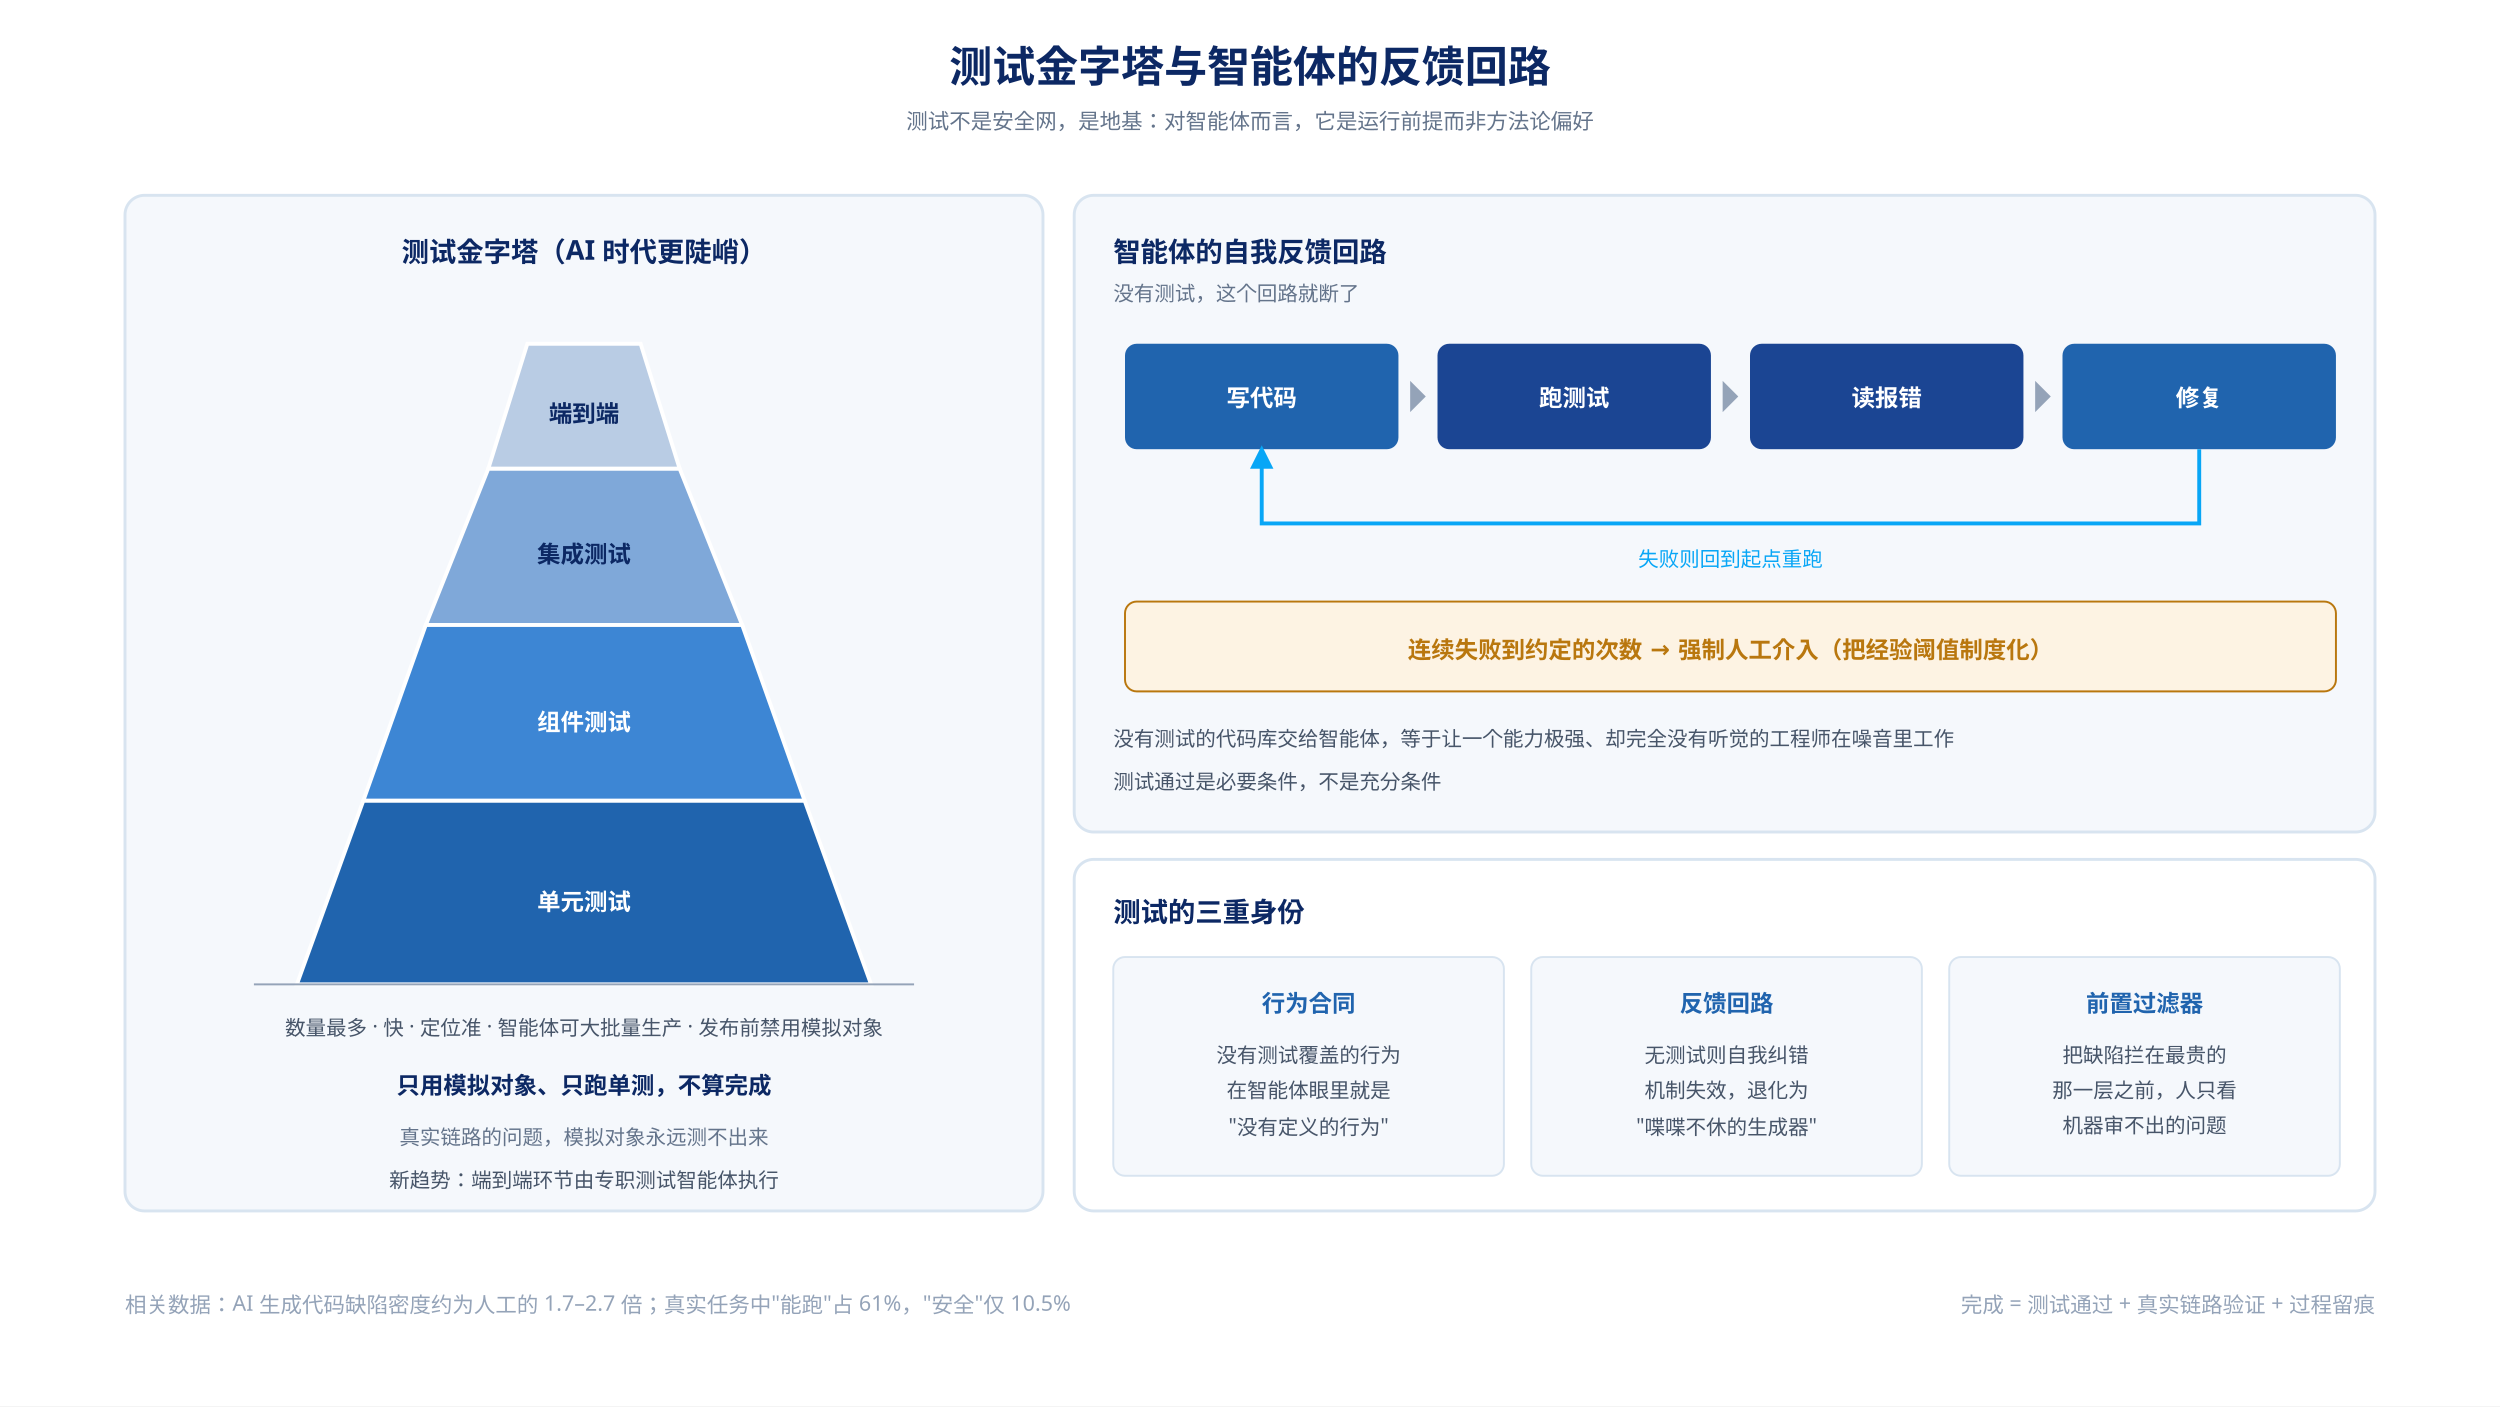
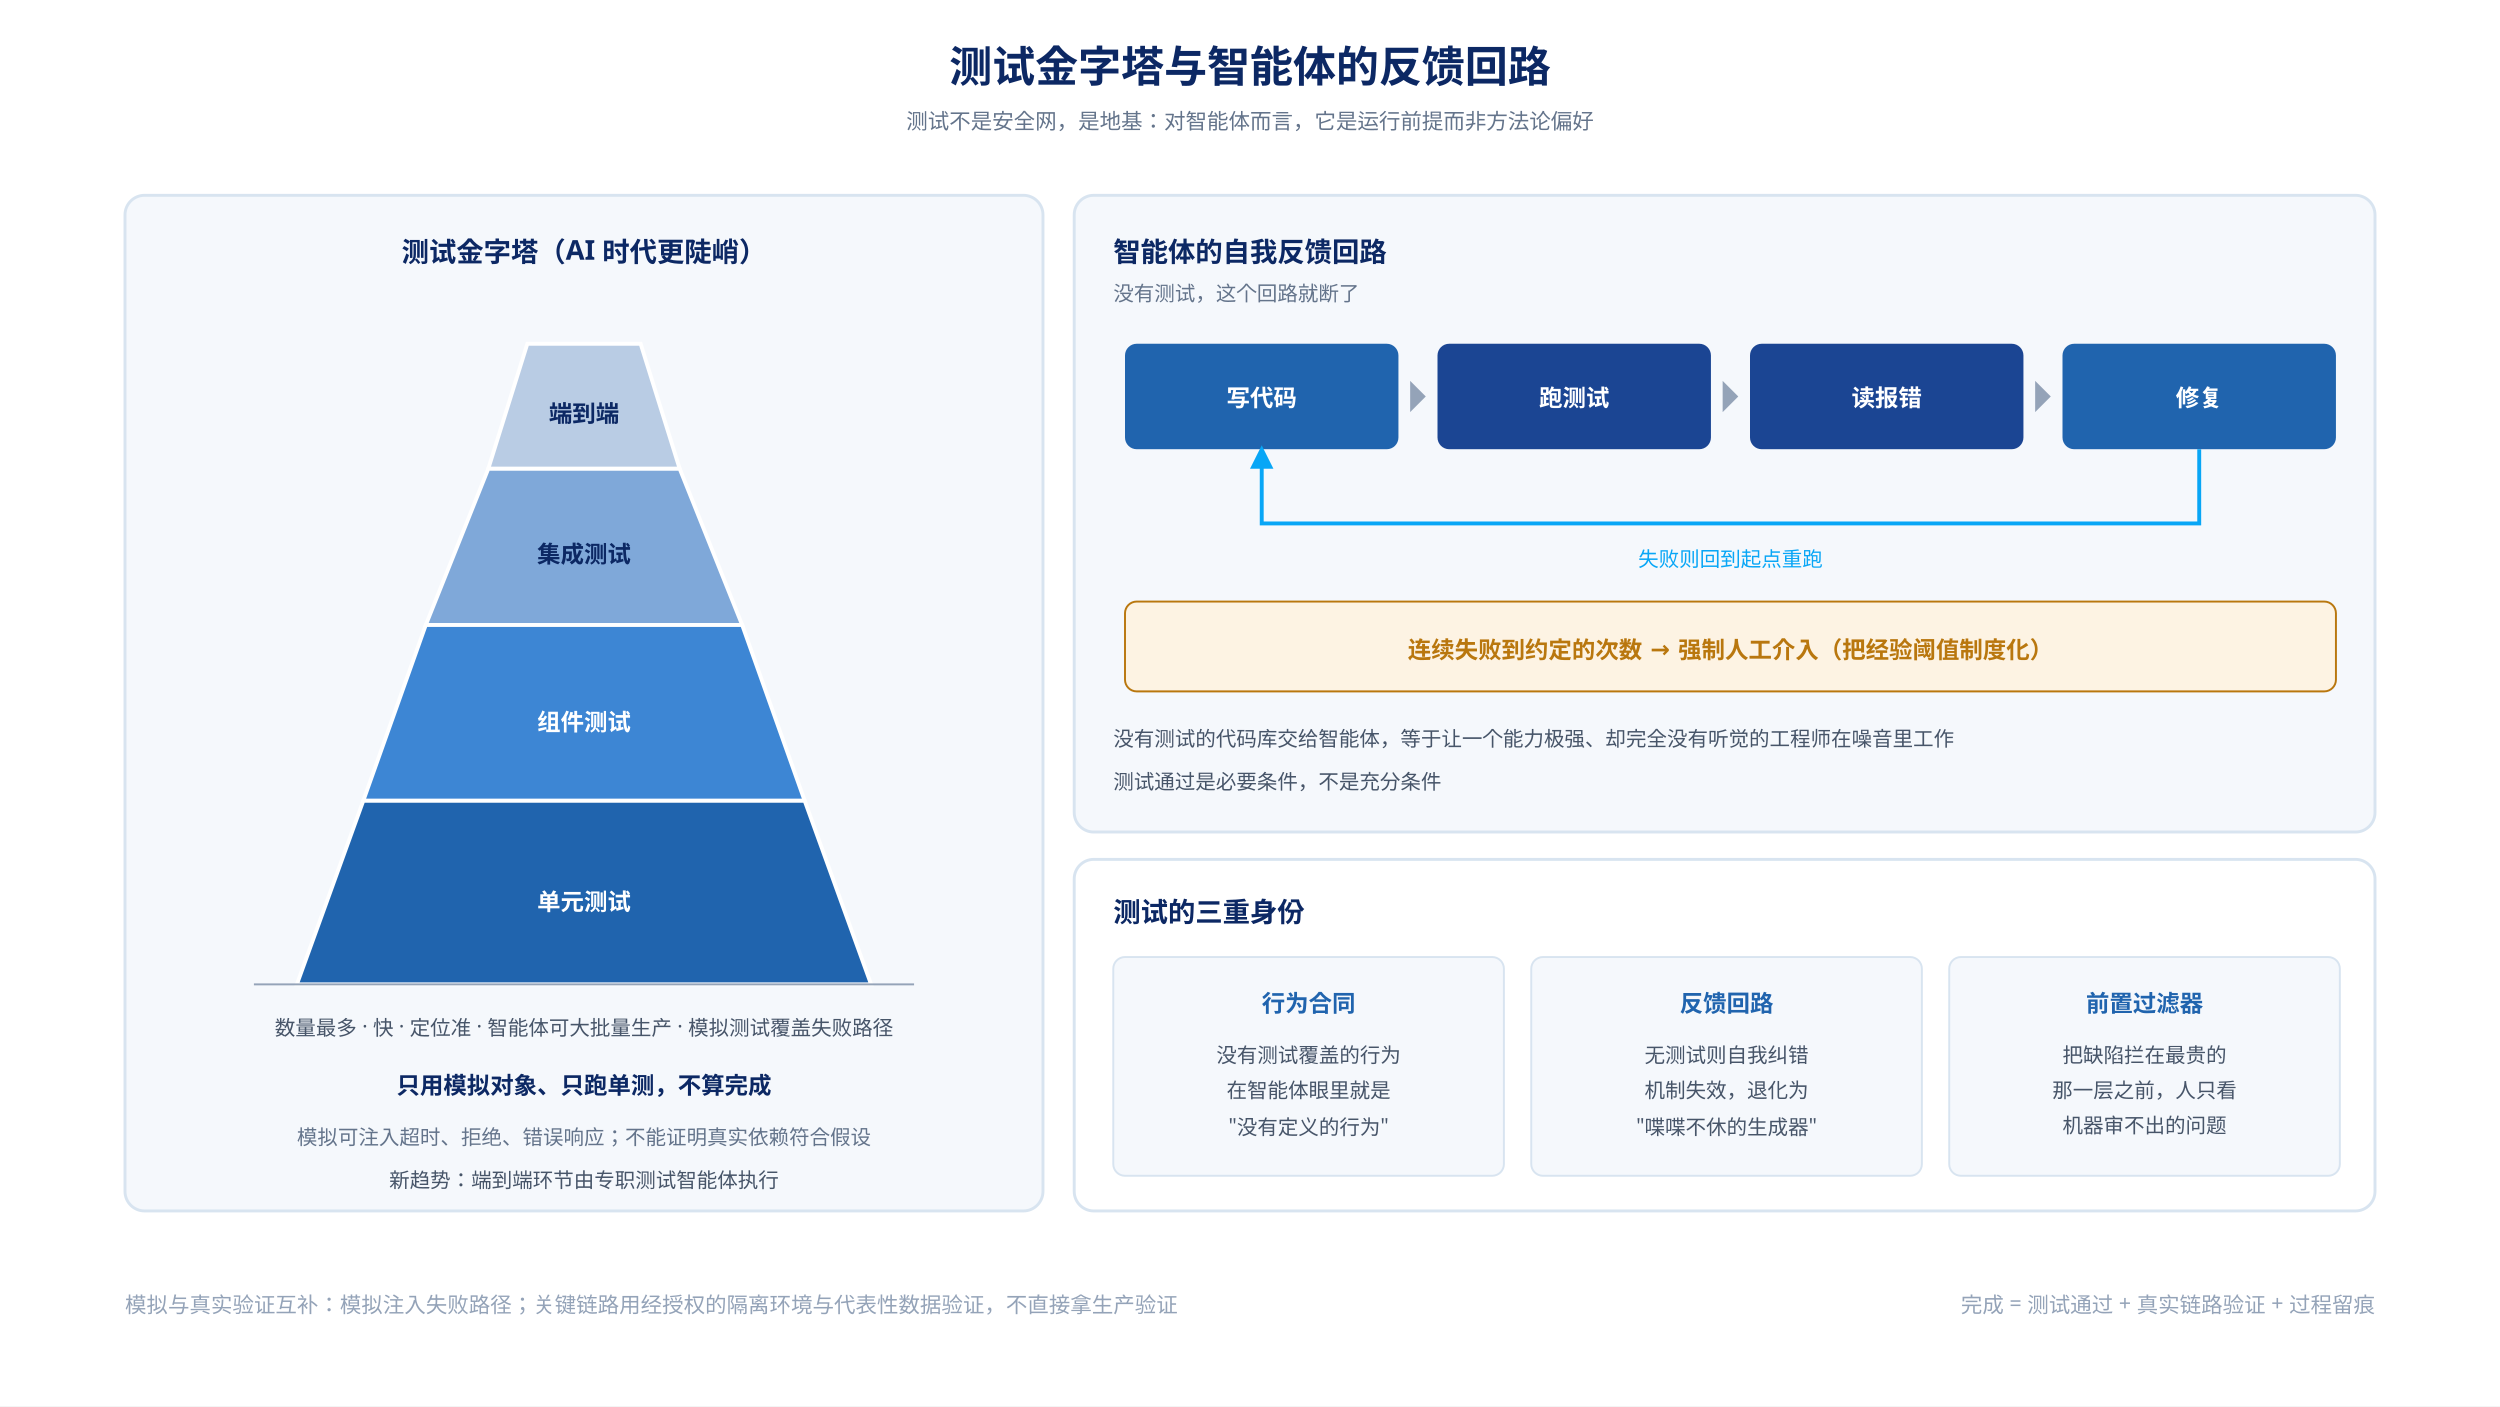
<svg xmlns="http://www.w3.org/2000/svg" viewBox="0 0 1280 720" width="1280" height="720" font-family="Book Sans, Source Han Sans CN, 思源黑体 CN, sans-serif" font-size="12" data-pptx-page-role="content">
  <rect x="0" y="0" width="1280" height="720" fill="#FFFFFF" />
  <g id="title" data-pptx-bounds="0 14 1280 58">
    <text x="640" y="42" font-size="22" font-weight="bold" fill="#0C2864" text-anchor="middle">测试金字塔与智能体的反馈回路</text>
    <text x="640" y="66" font-size="11" fill="#64748B" text-anchor="middle">测试不是安全网，是地基：对智能体而言，它是运行前提而非方法论偏好</text>
  </g>
  <g id="content" data-pptx-bounds="40 84 1200 560">
    <rect x="64" y="100" width="470" height="520" rx="10" fill="#F5F8FC" stroke="#D8E4F0" stroke-width="1.5" />
    <text x="299" y="134" font-size="14" font-weight="bold" fill="#0C2864" text-anchor="middle">测试金字塔（AI 时代更陡峭）</text>
    <polygon points="270,176 328,176 348,240 250,240" fill="#B9CCE4" stroke="#FFFFFF" stroke-width="2" />
    <text x="299" y="216" font-size="12" font-weight="bold" fill="#0C2864" text-anchor="middle">端到端</text>
    <polygon points="250,240 348,240 380,320 218,320" fill="#7FA8D9" stroke="#FFFFFF" stroke-width="2" />
    <text x="299" y="288" font-size="12" font-weight="bold" fill="#0C2864" text-anchor="middle">集成测试</text>
    <polygon points="218,320 380,320 412,410 186,410" fill="#3D86D4" stroke="#FFFFFF" stroke-width="2" />
    <text x="299" y="374" font-size="12" font-weight="bold" fill="#FFFFFF" text-anchor="middle">组件测试</text>
    <polygon points="186,410 412,410 446,504 152,504" fill="#2064AE" stroke="#FFFFFF" stroke-width="2" />
    <text x="299" y="466" font-size="12" font-weight="bold" fill="#FFFFFF" text-anchor="middle">单元测试</text>
    <line x1="130" y1="504" x2="468" y2="504" stroke="#94A3B8" stroke-width="1" />
-     <text x="299" y="530" font-size="10.5" fill="#475569" text-anchor="middle">数量最多 · 快 · 定位准 · 智能体可大批量生产 · 发布前禁用模拟对象</text>
+     <text x="299" y="530" font-size="10.5" fill="#475569" text-anchor="middle">数量最多 · 快 · 定位准 · 智能体可大批量生产 · 模拟测试覆盖失败路径</text>
    <text x="299" y="560" font-size="12" font-weight="bold" fill="#0C2864" text-anchor="middle">只用模拟对象、只跑单测，不算完成</text>
-     <text x="299" y="586" font-size="10.5" fill="#64748B" text-anchor="middle">真实链路的问题，模拟对象永远测不出来</text>
+     <text x="299" y="586" font-size="10.5" fill="#64748B" text-anchor="middle">模拟可注入超时、拒绝、错误响应；不能证明真实依赖符合假设</text>
    <text x="299" y="608" font-size="10.5" fill="#475569" text-anchor="middle">新趋势：端到端环节由专职测试智能体执行</text>
    <rect x="550" y="100" width="666" height="326" rx="10" fill="#F5F8FC" stroke="#D8E4F0" stroke-width="1.5" />
    <text x="570" y="134" font-size="14" font-weight="bold" fill="#0C2864">智能体的自我反馈回路</text>
    <text x="570" y="154" font-size="10.5" fill="#64748B">没有测试，这个回路就断了</text>
    <rect x="576" y="176" width="140" height="54" rx="6" fill="#2064AE" />
    <text x="646" y="208" font-size="12" font-weight="bold" fill="#FFFFFF" text-anchor="middle">写代码</text>
    <rect x="736" y="176" width="140" height="54" rx="6" fill="#1B4593" />
    <text x="806" y="208" font-size="12" font-weight="bold" fill="#FFFFFF" text-anchor="middle">跑测试</text>
    <rect x="896" y="176" width="140" height="54" rx="6" fill="#1B4593" />
    <text x="966" y="208" font-size="12" font-weight="bold" fill="#FFFFFF" text-anchor="middle">读报错</text>
    <rect x="1056" y="176" width="140" height="54" rx="6" fill="#2064AE" />
    <text x="1126" y="208" font-size="12" font-weight="bold" fill="#FFFFFF" text-anchor="middle">修复</text>
    <polygon points="722,195 730,203 722,211" fill="#94A3B8" />
    <polygon points="882,195 890,203 882,211" fill="#94A3B8" />
    <polygon points="1042,195 1050,203 1042,211" fill="#94A3B8" />
    <polyline points="1126,230 1126,268 646,268 646,234" fill="none" stroke="#08A6F6" stroke-width="2" />
    <polygon points="640,240 646,228 652,240" fill="#08A6F6" />
    <text x="886" y="290" font-size="10.5" fill="#08A6F6" text-anchor="middle">失败则回到起点重跑</text>
    <rect x="576" y="308" width="620" height="46" rx="6" fill="#FDF3E3" stroke="#B9770E" stroke-width="1" />
    <text x="886" y="337" font-size="12" font-weight="bold" fill="#B9770E" text-anchor="middle">连续失败到约定的次数 → 强制人工介入（把经验阈值制度化）</text>
    <text x="570" y="382" font-size="10.5" fill="#475569">没有测试的代码库交给智能体，等于让一个能力极强、却完全没有听觉的工程师在噪音里工作</text>
    <text x="570" y="404" font-size="10.5" fill="#475569">测试通过是必要条件，不是充分条件</text>
    <rect x="550" y="440" width="666" height="180" rx="10" fill="#FFFFFF" stroke="#D8E4F0" stroke-width="1.5" />
    <text x="570" y="472" font-size="14" font-weight="bold" fill="#0C2864">测试的三重身份</text>
    <rect x="570" y="490" width="200" height="112" rx="6" fill="#F5F8FC" stroke="#D8E4F0" stroke-width="1" />
    <text x="670" y="518" font-size="12" font-weight="bold" fill="#2064AE" text-anchor="middle">行为合同</text>
    <text x="670" y="544" font-size="10.5" fill="#475569" text-anchor="middle">没有测试覆盖的行为</text>
    <text x="670" y="562" font-size="10.5" fill="#475569" text-anchor="middle">在智能体眼里就是</text>
    <text x="670" y="580" font-size="10.5" fill="#475569" text-anchor="middle">"没有定义的行为"</text>
    <rect x="784" y="490" width="200" height="112" rx="6" fill="#F5F8FC" stroke="#D8E4F0" stroke-width="1" />
    <text x="884" y="518" font-size="12" font-weight="bold" fill="#2064AE" text-anchor="middle">反馈回路</text>
    <text x="884" y="544" font-size="10.5" fill="#475569" text-anchor="middle">无测试则自我纠错</text>
    <text x="884" y="562" font-size="10.5" fill="#475569" text-anchor="middle">机制失效，退化为</text>
    <text x="884" y="580" font-size="10.5" fill="#475569" text-anchor="middle">"喋喋不休的生成器"</text>
    <rect x="998" y="490" width="200" height="112" rx="6" fill="#F5F8FC" stroke="#D8E4F0" stroke-width="1" />
    <text x="1098" y="518" font-size="12" font-weight="bold" fill="#2064AE" text-anchor="middle">前置过滤器</text>
    <text x="1098" y="544" font-size="10.5" fill="#475569" text-anchor="middle">把缺陷拦在最贵的</text>
    <text x="1098" y="562" font-size="10.5" fill="#475569" text-anchor="middle">那一层之前，人只看</text>
    <text x="1098" y="580" font-size="10.5" fill="#475569" text-anchor="middle">机器审不出的问题</text>
  </g>
  <g id="footnote" data-pptx-bounds="0 650 1280 40">
-     <text x="64" y="672" font-size="11" fill="#94A3B8">相关数据：AI 生成代码缺陷密度约为人工的 1.7–2.7 倍；真实任务中"能跑"占 61%，"安全"仅 10.5%</text>
+     <text x="64" y="672" font-size="11" fill="#94A3B8">模拟与真实验证互补：模拟注入失败路径；关键链路用经授权的隔离环境与代表性数据验证，不直接拿生产验证</text>
    <text x="1216" y="672" font-size="11" fill="#94A3B8" text-anchor="end">完成 = 测试通过 + 真实链路验证 + 过程留痕</text>
  </g>
</svg>
